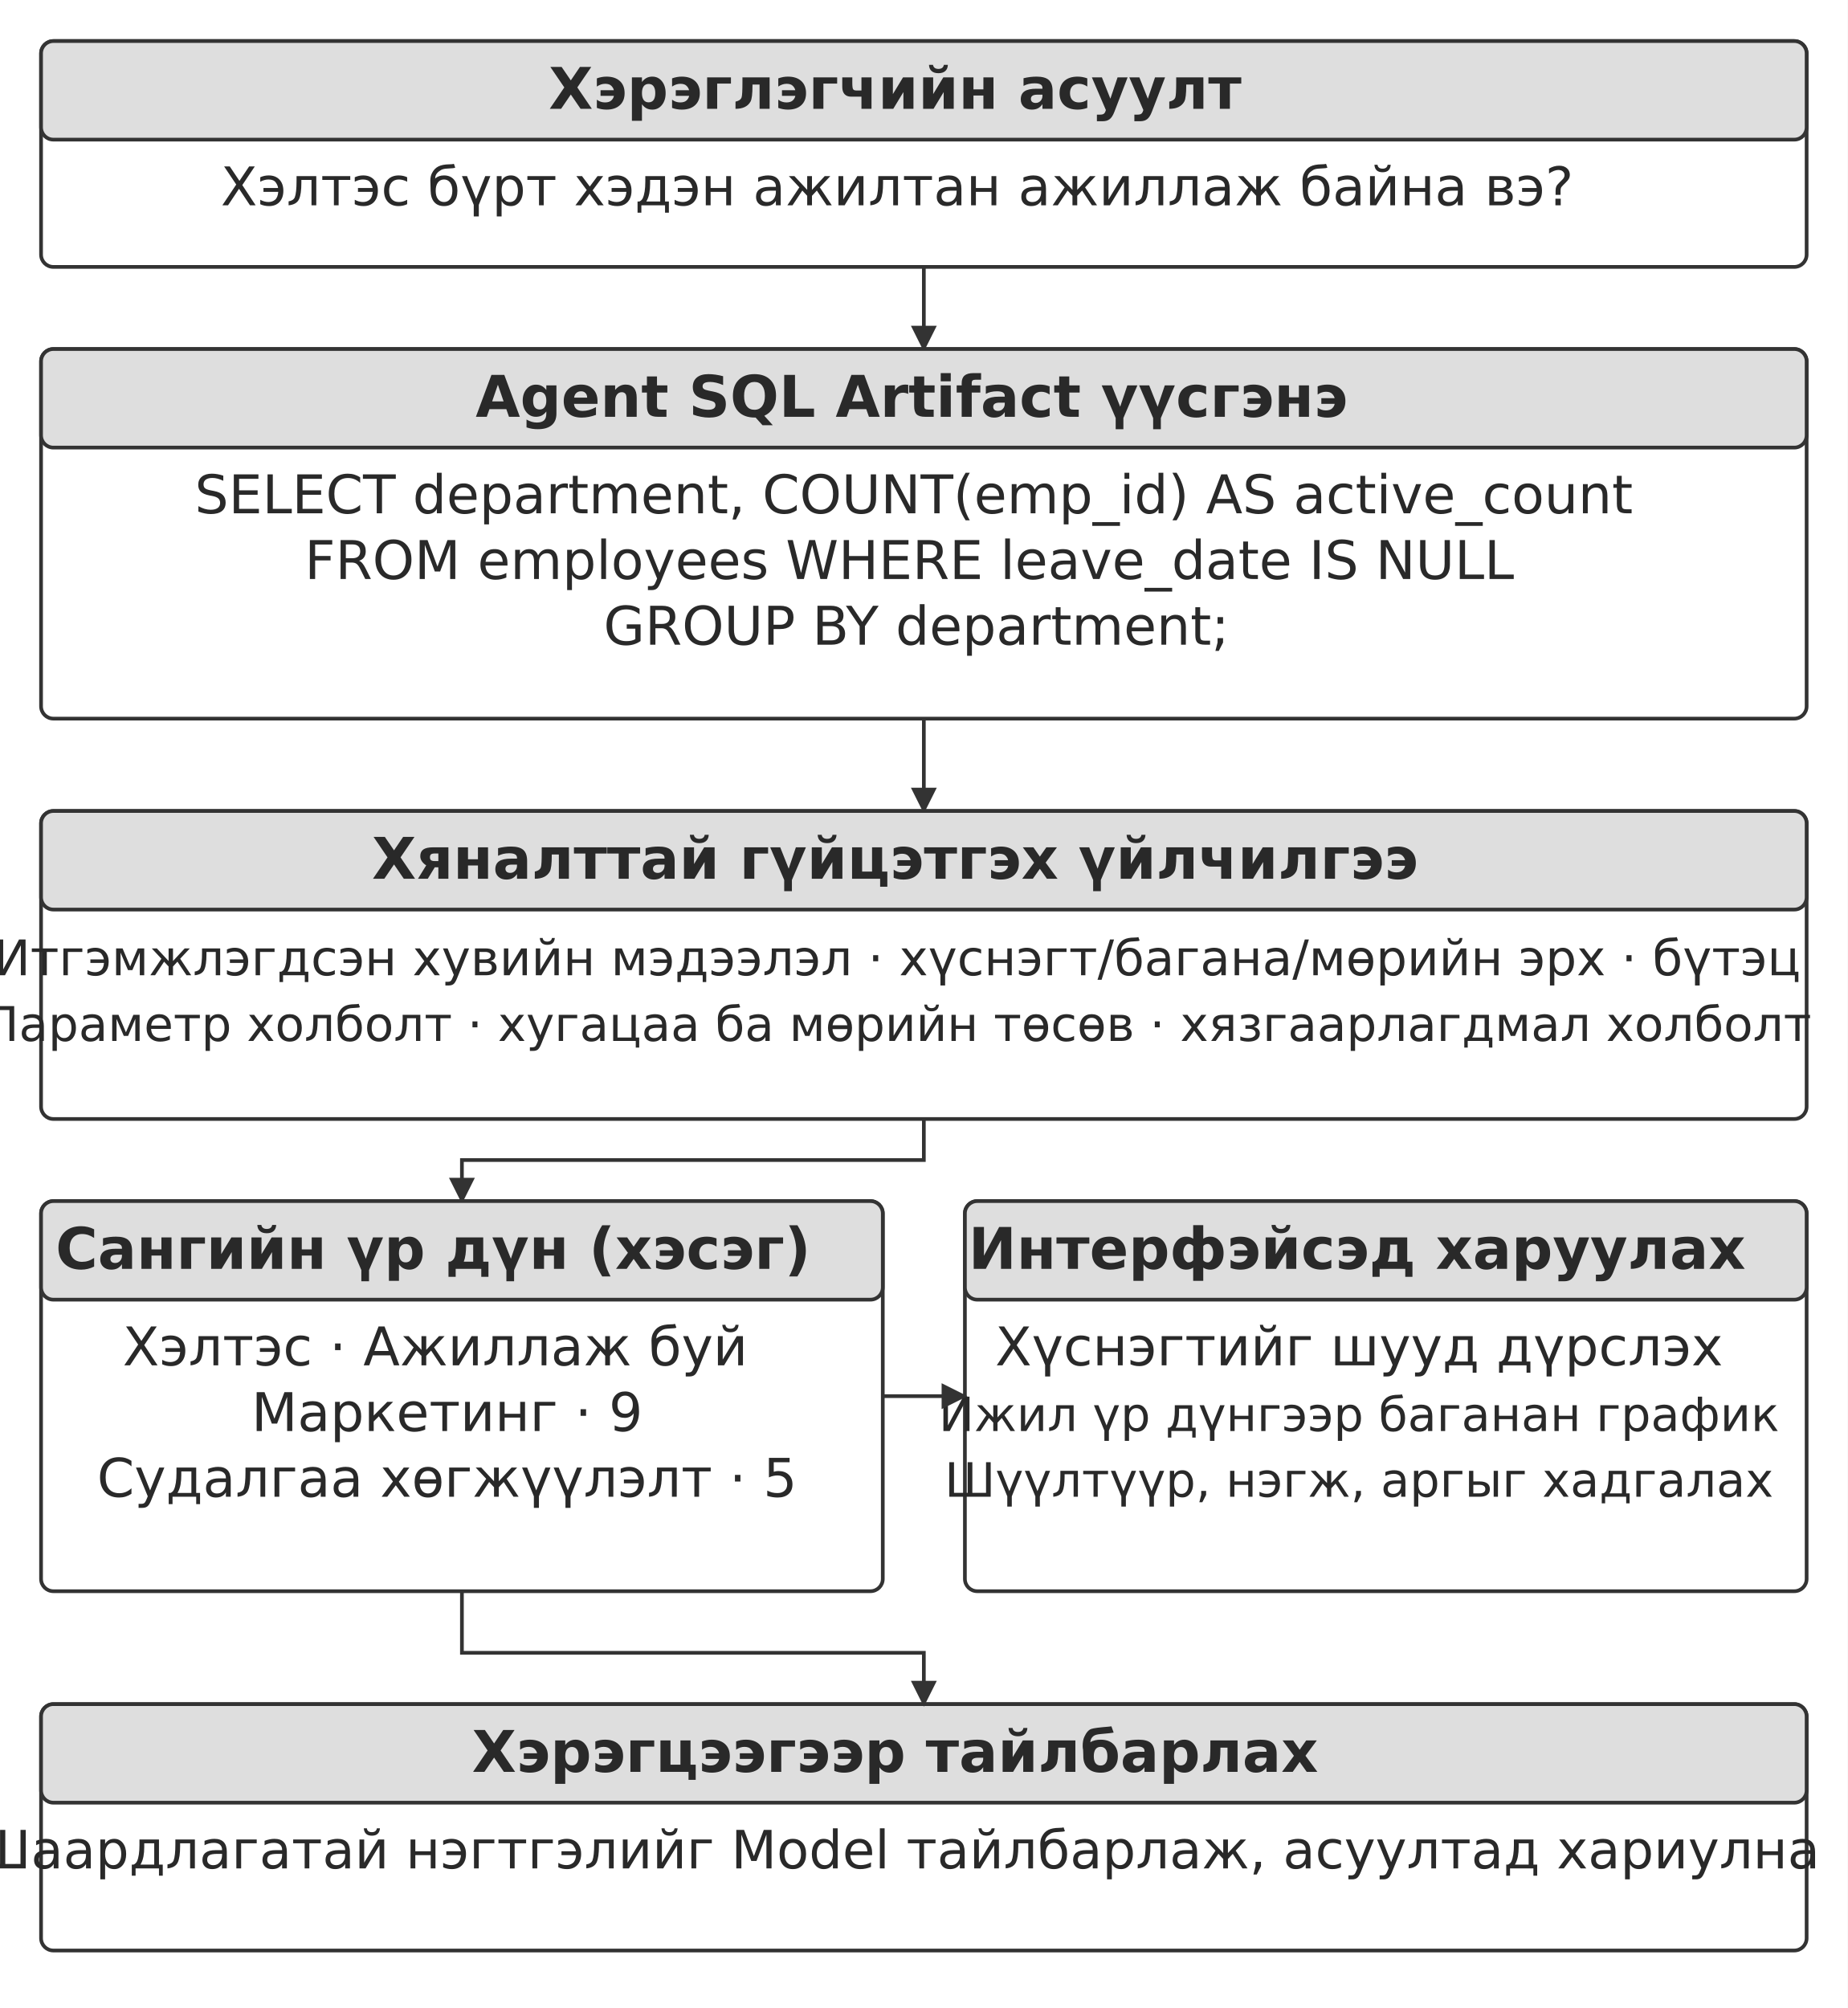
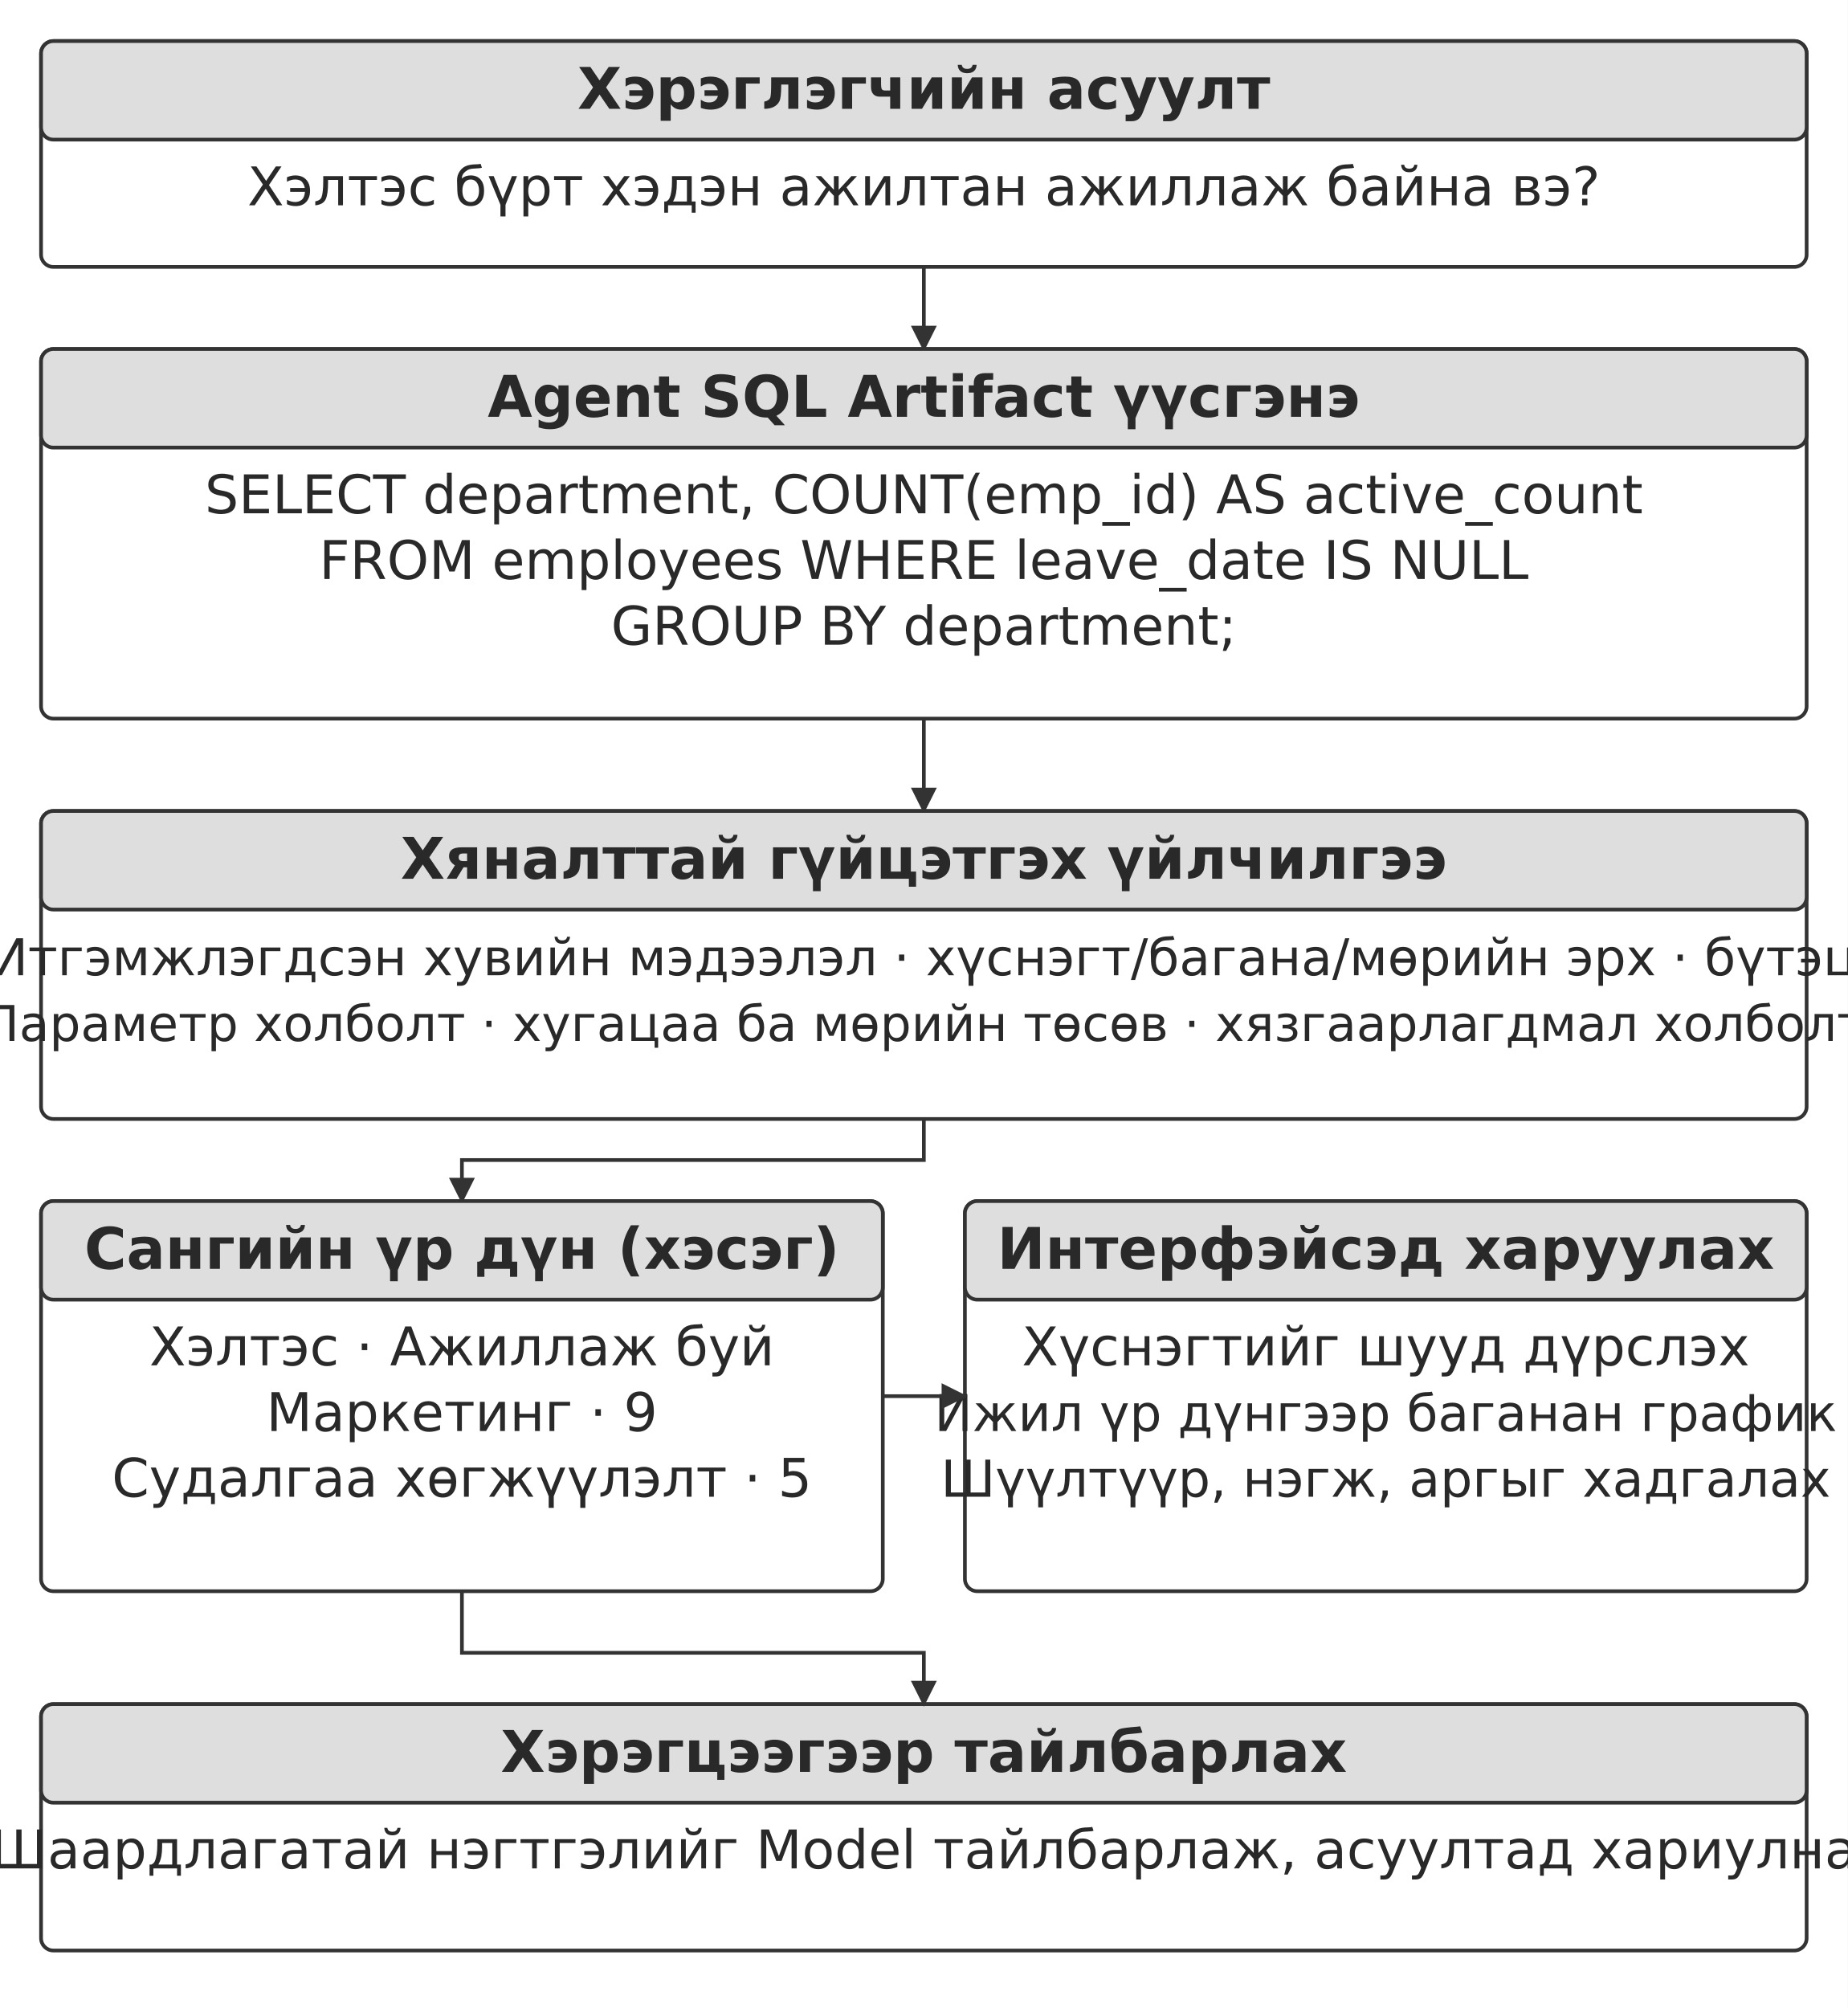
<svg xmlns="http://www.w3.org/2000/svg" width="106.000mm" height="115.187mm" viewBox="0 0 900 978" role="img" aria-labelledby="title desc">
  <defs>
    <marker id="arrow" viewBox="0 0 10 10" refX="9" refY="5" markerWidth="7" markerHeight="7" orient="auto-start-reverse">
      <path d="M0 0 L10 5 L0 10 Z" fill="#333333" />
    </marker>
  </defs>
  <rect width="900" height="978" fill="#ffffff" y="0" />
  <rect x="20" y="20" width="860" height="110" rx="6" fill="#ffffff" stroke="#333333" stroke-width="1.8" />
  <rect x="20" y="20" width="860" height="48" rx="6" fill="#dedede" stroke="#333333" stroke-width="1.8" />
-   <text x="436" y="53" text-anchor="middle" font-family="&quot;DejaVu Sans&quot;, Arial, &quot;Helvetica Neue&quot;, sans-serif" font-size="28.0" font-weight="700" fill="#292929">Хэрэглэгчийн асуулт</text>
-   <text x="437" y="100" text-anchor="middle" font-family="&quot;DejaVu Sans&quot;, Arial, &quot;Helvetica Neue&quot;, sans-serif" font-size="26.0" font-weight="400" fill="#292929">Хэлтэс бүрт хэдэн ажилтан ажиллаж байна вэ?</text>
+   <text x="450" y="53" text-anchor="middle" font-family="&quot;DejaVu Sans&quot;, Arial, &quot;Helvetica Neue&quot;, sans-serif" font-size="28.0" font-weight="700" fill="#292929">Хэрэглэгчийн асуулт</text>
+   <text x="450" y="100" text-anchor="middle" font-family="&quot;DejaVu Sans&quot;, Arial, &quot;Helvetica Neue&quot;, sans-serif" font-size="26.0" font-weight="400" fill="#292929">Хэлтэс бүрт хэдэн ажилтан ажиллаж байна вэ?</text>
  <path d="M450 130 L450 170" fill="none" stroke="#333333" stroke-width="1.8" marker-end="url(#arrow)" />
  <rect x="20" y="170" width="860" height="180" rx="6" fill="#ffffff" stroke="#333333" stroke-width="1.8" />
  <rect x="20" y="170" width="860" height="48" rx="6" fill="#dedede" stroke="#333333" stroke-width="1.8" />
-   <text x="444.11" y="203" text-anchor="middle" font-family="&quot;DejaVu Sans&quot;, Arial, &quot;Helvetica Neue&quot;, sans-serif" font-size="28.0" font-weight="700" fill="#292929">Agent SQL Artifact үүсгэнэ</text>
-   <text x="445.1" y="250" text-anchor="middle" font-family="&quot;DejaVu Sans&quot;, Arial, &quot;Helvetica Neue&quot;, sans-serif" font-size="26.0" font-weight="400" fill="#292929">SELECT department, COUNT(emp_id) AS active_count</text>
-   <text x="442.94" y="282" text-anchor="middle" font-family="&quot;DejaVu Sans&quot;, Arial, &quot;Helvetica Neue&quot;, sans-serif" font-size="26.0" font-weight="400" fill="#292929">FROM employees WHERE leave_date IS NULL</text>
-   <text x="446.39" y="314" text-anchor="middle" font-family="&quot;DejaVu Sans&quot;, Arial, &quot;Helvetica Neue&quot;, sans-serif" font-size="26.0" font-weight="400" fill="#292929">GROUP BY department;</text>
+   <text x="450" y="203" text-anchor="middle" font-family="&quot;DejaVu Sans&quot;, Arial, &quot;Helvetica Neue&quot;, sans-serif" font-size="28.0" font-weight="700" fill="#292929">Agent SQL Artifact үүсгэнэ</text>
+   <text x="450" y="250" text-anchor="middle" font-family="&quot;DejaVu Sans&quot;, Arial, &quot;Helvetica Neue&quot;, sans-serif" font-size="26.0" font-weight="400" fill="#292929">SELECT department, COUNT(emp_id) AS active_count</text>
+   <text x="450" y="282" text-anchor="middle" font-family="&quot;DejaVu Sans&quot;, Arial, &quot;Helvetica Neue&quot;, sans-serif" font-size="26.0" font-weight="400" fill="#292929">FROM employees WHERE leave_date IS NULL</text>
+   <text x="450" y="314" text-anchor="middle" font-family="&quot;DejaVu Sans&quot;, Arial, &quot;Helvetica Neue&quot;, sans-serif" font-size="26.0" font-weight="400" fill="#292929">GROUP BY department;</text>
  <path d="M450 350 L450 395" fill="none" stroke="#333333" stroke-width="1.8" marker-end="url(#arrow)" />
  <rect x="20" y="395" width="860" height="150" rx="6" fill="#ffffff" stroke="#333333" stroke-width="1.8" />
  <rect x="20" y="395" width="860" height="48" rx="6" fill="#dedede" stroke="#333333" stroke-width="1.8" />
-   <text x="436" y="428" text-anchor="middle" font-family="&quot;DejaVu Sans&quot;, Arial, &quot;Helvetica Neue&quot;, sans-serif" font-size="28.0" font-weight="700" fill="#292929">Хяналттай гүйцэтгэх үйлчилгээ</text>
-   <text x="437" y="475" text-anchor="middle" font-family="&quot;DejaVu Sans&quot;, Arial, &quot;Helvetica Neue&quot;, sans-serif" font-size="23.9" font-weight="400" fill="#292929">Итгэмжлэгдсэн хувийн мэдээлэл · хүснэгт/багана/мөрийн эрх · бүтэц</text>
-   <text x="437" y="507" text-anchor="middle" font-family="&quot;DejaVu Sans&quot;, Arial, &quot;Helvetica Neue&quot;, sans-serif" font-size="23.3" font-weight="400" fill="#292929">Параметр холболт · хугацаа ба мөрийн төсөв · хязгаарлагдмал холболт</text>
+   <text x="450" y="428" text-anchor="middle" font-family="&quot;DejaVu Sans&quot;, Arial, &quot;Helvetica Neue&quot;, sans-serif" font-size="28.0" font-weight="700" fill="#292929">Хяналттай гүйцэтгэх үйлчилгээ</text>
+   <text x="450" y="475" text-anchor="middle" font-family="&quot;DejaVu Sans&quot;, Arial, &quot;Helvetica Neue&quot;, sans-serif" font-size="24.7" font-weight="400" fill="#292929">Итгэмжлэгдсэн хувийн мэдээлэл · хүснэгт/багана/мөрийн эрх · бүтэц</text>
+   <text x="450" y="507" text-anchor="middle" font-family="&quot;DejaVu Sans&quot;, Arial, &quot;Helvetica Neue&quot;, sans-serif" font-size="24.0" font-weight="400" fill="#292929">Параметр холболт · хугацаа ба мөрийн төсөв · хязгаарлагдмал холболт</text>
  <path d="M450 545 L450 565 L225 565 L225 585" fill="none" stroke="#333333" stroke-width="1.8" marker-end="url(#arrow)" />
  <rect x="20" y="585" width="410" height="190" rx="6" fill="#ffffff" stroke="#333333" stroke-width="1.8" />
  <rect x="20" y="585" width="410" height="48" rx="6" fill="#dedede" stroke="#333333" stroke-width="1.8" />
-   <text x="211" y="618" text-anchor="middle" font-family="&quot;DejaVu Sans&quot;, Arial, &quot;Helvetica Neue&quot;, sans-serif" font-size="28.0" font-weight="700" fill="#292929">Сангийн үр дүн (хэсэг)</text>
-   <text x="212" y="665" text-anchor="middle" font-family="&quot;DejaVu Sans&quot;, Arial, &quot;Helvetica Neue&quot;, sans-serif" font-size="26.0" font-weight="400" fill="#292929">Хэлтэс · Ажиллаж буй</text>
-   <text x="217.78" y="697" text-anchor="middle" font-family="&quot;DejaVu Sans&quot;, Arial, &quot;Helvetica Neue&quot;, sans-serif" font-size="26.0" font-weight="400" fill="#292929">Маркетинг · 9</text>
-   <text x="217.78" y="729" text-anchor="middle" font-family="&quot;DejaVu Sans&quot;, Arial, &quot;Helvetica Neue&quot;, sans-serif" font-size="26.0" font-weight="400" fill="#292929">Судалгаа хөгжүүлэлт · 5</text>
+   <text x="225" y="618" text-anchor="middle" font-family="&quot;DejaVu Sans&quot;, Arial, &quot;Helvetica Neue&quot;, sans-serif" font-size="28.0" font-weight="700" fill="#292929">Сангийн үр дүн (хэсэг)</text>
+   <text x="225" y="665" text-anchor="middle" font-family="&quot;DejaVu Sans&quot;, Arial, &quot;Helvetica Neue&quot;, sans-serif" font-size="26.0" font-weight="400" fill="#292929">Хэлтэс · Ажиллаж буй</text>
+   <text x="225" y="697" text-anchor="middle" font-family="&quot;DejaVu Sans&quot;, Arial, &quot;Helvetica Neue&quot;, sans-serif" font-size="26.0" font-weight="400" fill="#292929">Маркетинг · 9</text>
+   <text x="225" y="729" text-anchor="middle" font-family="&quot;DejaVu Sans&quot;, Arial, &quot;Helvetica Neue&quot;, sans-serif" font-size="26.0" font-weight="400" fill="#292929">Судалгаа хөгжүүлэлт · 5</text>
  <rect x="470" y="585" width="410" height="190" rx="6" fill="#ffffff" stroke="#333333" stroke-width="1.8" />
  <rect x="470" y="585" width="410" height="48" rx="6" fill="#dedede" stroke="#333333" stroke-width="1.8" />
-   <text x="661" y="618" text-anchor="middle" font-family="&quot;DejaVu Sans&quot;, Arial, &quot;Helvetica Neue&quot;, sans-serif" font-size="28.0" font-weight="700" fill="#292929">Интерфэйсэд харуулах</text>
-   <text x="662" y="665" text-anchor="middle" font-family="&quot;DejaVu Sans&quot;, Arial, &quot;Helvetica Neue&quot;, sans-serif" font-size="26.0" font-weight="400" fill="#292929">Хүснэгтийг шууд дүрслэх</text>
-   <text x="662" y="697" text-anchor="middle" font-family="&quot;DejaVu Sans&quot;, Arial, &quot;Helvetica Neue&quot;, sans-serif" font-size="23.0" font-weight="400" fill="#292929">Ижил үр дүнгээр баганан график</text>
-   <text x="662" y="729" text-anchor="middle" font-family="&quot;DejaVu Sans&quot;, Arial, &quot;Helvetica Neue&quot;, sans-serif" font-size="23.1" font-weight="400" fill="#292929">Шүүлтүүр, нэгж, аргыг хадгалах</text>
+   <text x="675" y="618" text-anchor="middle" font-family="&quot;DejaVu Sans&quot;, Arial, &quot;Helvetica Neue&quot;, sans-serif" font-size="28.0" font-weight="700" fill="#292929">Интерфэйсэд харуулах</text>
+   <text x="675" y="665" text-anchor="middle" font-family="&quot;DejaVu Sans&quot;, Arial, &quot;Helvetica Neue&quot;, sans-serif" font-size="26.0" font-weight="400" fill="#292929">Хүснэгтийг шууд дүрслэх</text>
+   <text x="675" y="697" text-anchor="middle" font-family="&quot;DejaVu Sans&quot;, Arial, &quot;Helvetica Neue&quot;, sans-serif" font-size="24.7" font-weight="400" fill="#292929">Ижил үр дүнгээр баганан график</text>
+   <text x="675" y="729" text-anchor="middle" font-family="&quot;DejaVu Sans&quot;, Arial, &quot;Helvetica Neue&quot;, sans-serif" font-size="24.8" font-weight="400" fill="#292929">Шүүлтүүр, нэгж, аргыг хадгалах</text>
  <path d="M430 680 L470 680" fill="none" stroke="#333333" stroke-width="1.8" marker-end="url(#arrow)" />
  <rect x="20" y="830" width="860" height="120" rx="6" fill="#ffffff" stroke="#333333" stroke-width="1.8" />
  <rect x="20" y="830" width="860" height="48" rx="6" fill="#dedede" stroke="#333333" stroke-width="1.8" />
-   <text x="436" y="863" text-anchor="middle" font-family="&quot;DejaVu Sans&quot;, Arial, &quot;Helvetica Neue&quot;, sans-serif" font-size="28.0" font-weight="700" fill="#292929">Хэрэгцээгээр тайлбарлах</text>
-   <text x="437" y="910" text-anchor="middle" font-family="&quot;DejaVu Sans&quot;, Arial, &quot;Helvetica Neue&quot;, sans-serif" font-size="25.7" font-weight="400" fill="#292929">Шаардлагатай нэгтгэлийг Model тайлбарлаж, асуултад хариулна</text>
+   <text x="450" y="863" text-anchor="middle" font-family="&quot;DejaVu Sans&quot;, Arial, &quot;Helvetica Neue&quot;, sans-serif" font-size="28.0" font-weight="700" fill="#292929">Хэрэгцээгээр тайлбарлах</text>
+   <text x="450" y="910" text-anchor="middle" font-family="&quot;DejaVu Sans&quot;, Arial, &quot;Helvetica Neue&quot;, sans-serif" font-size="26.0" font-weight="400" fill="#292929">Шаардлагатай нэгтгэлийг Model тайлбарлаж, асуултад хариулна</text>
  <path d="M225 775 L225 805 L450 805 L450 830" fill="none" stroke="#333333" stroke-width="1.8" marker-end="url(#arrow)" />
  <defs />
</svg>
